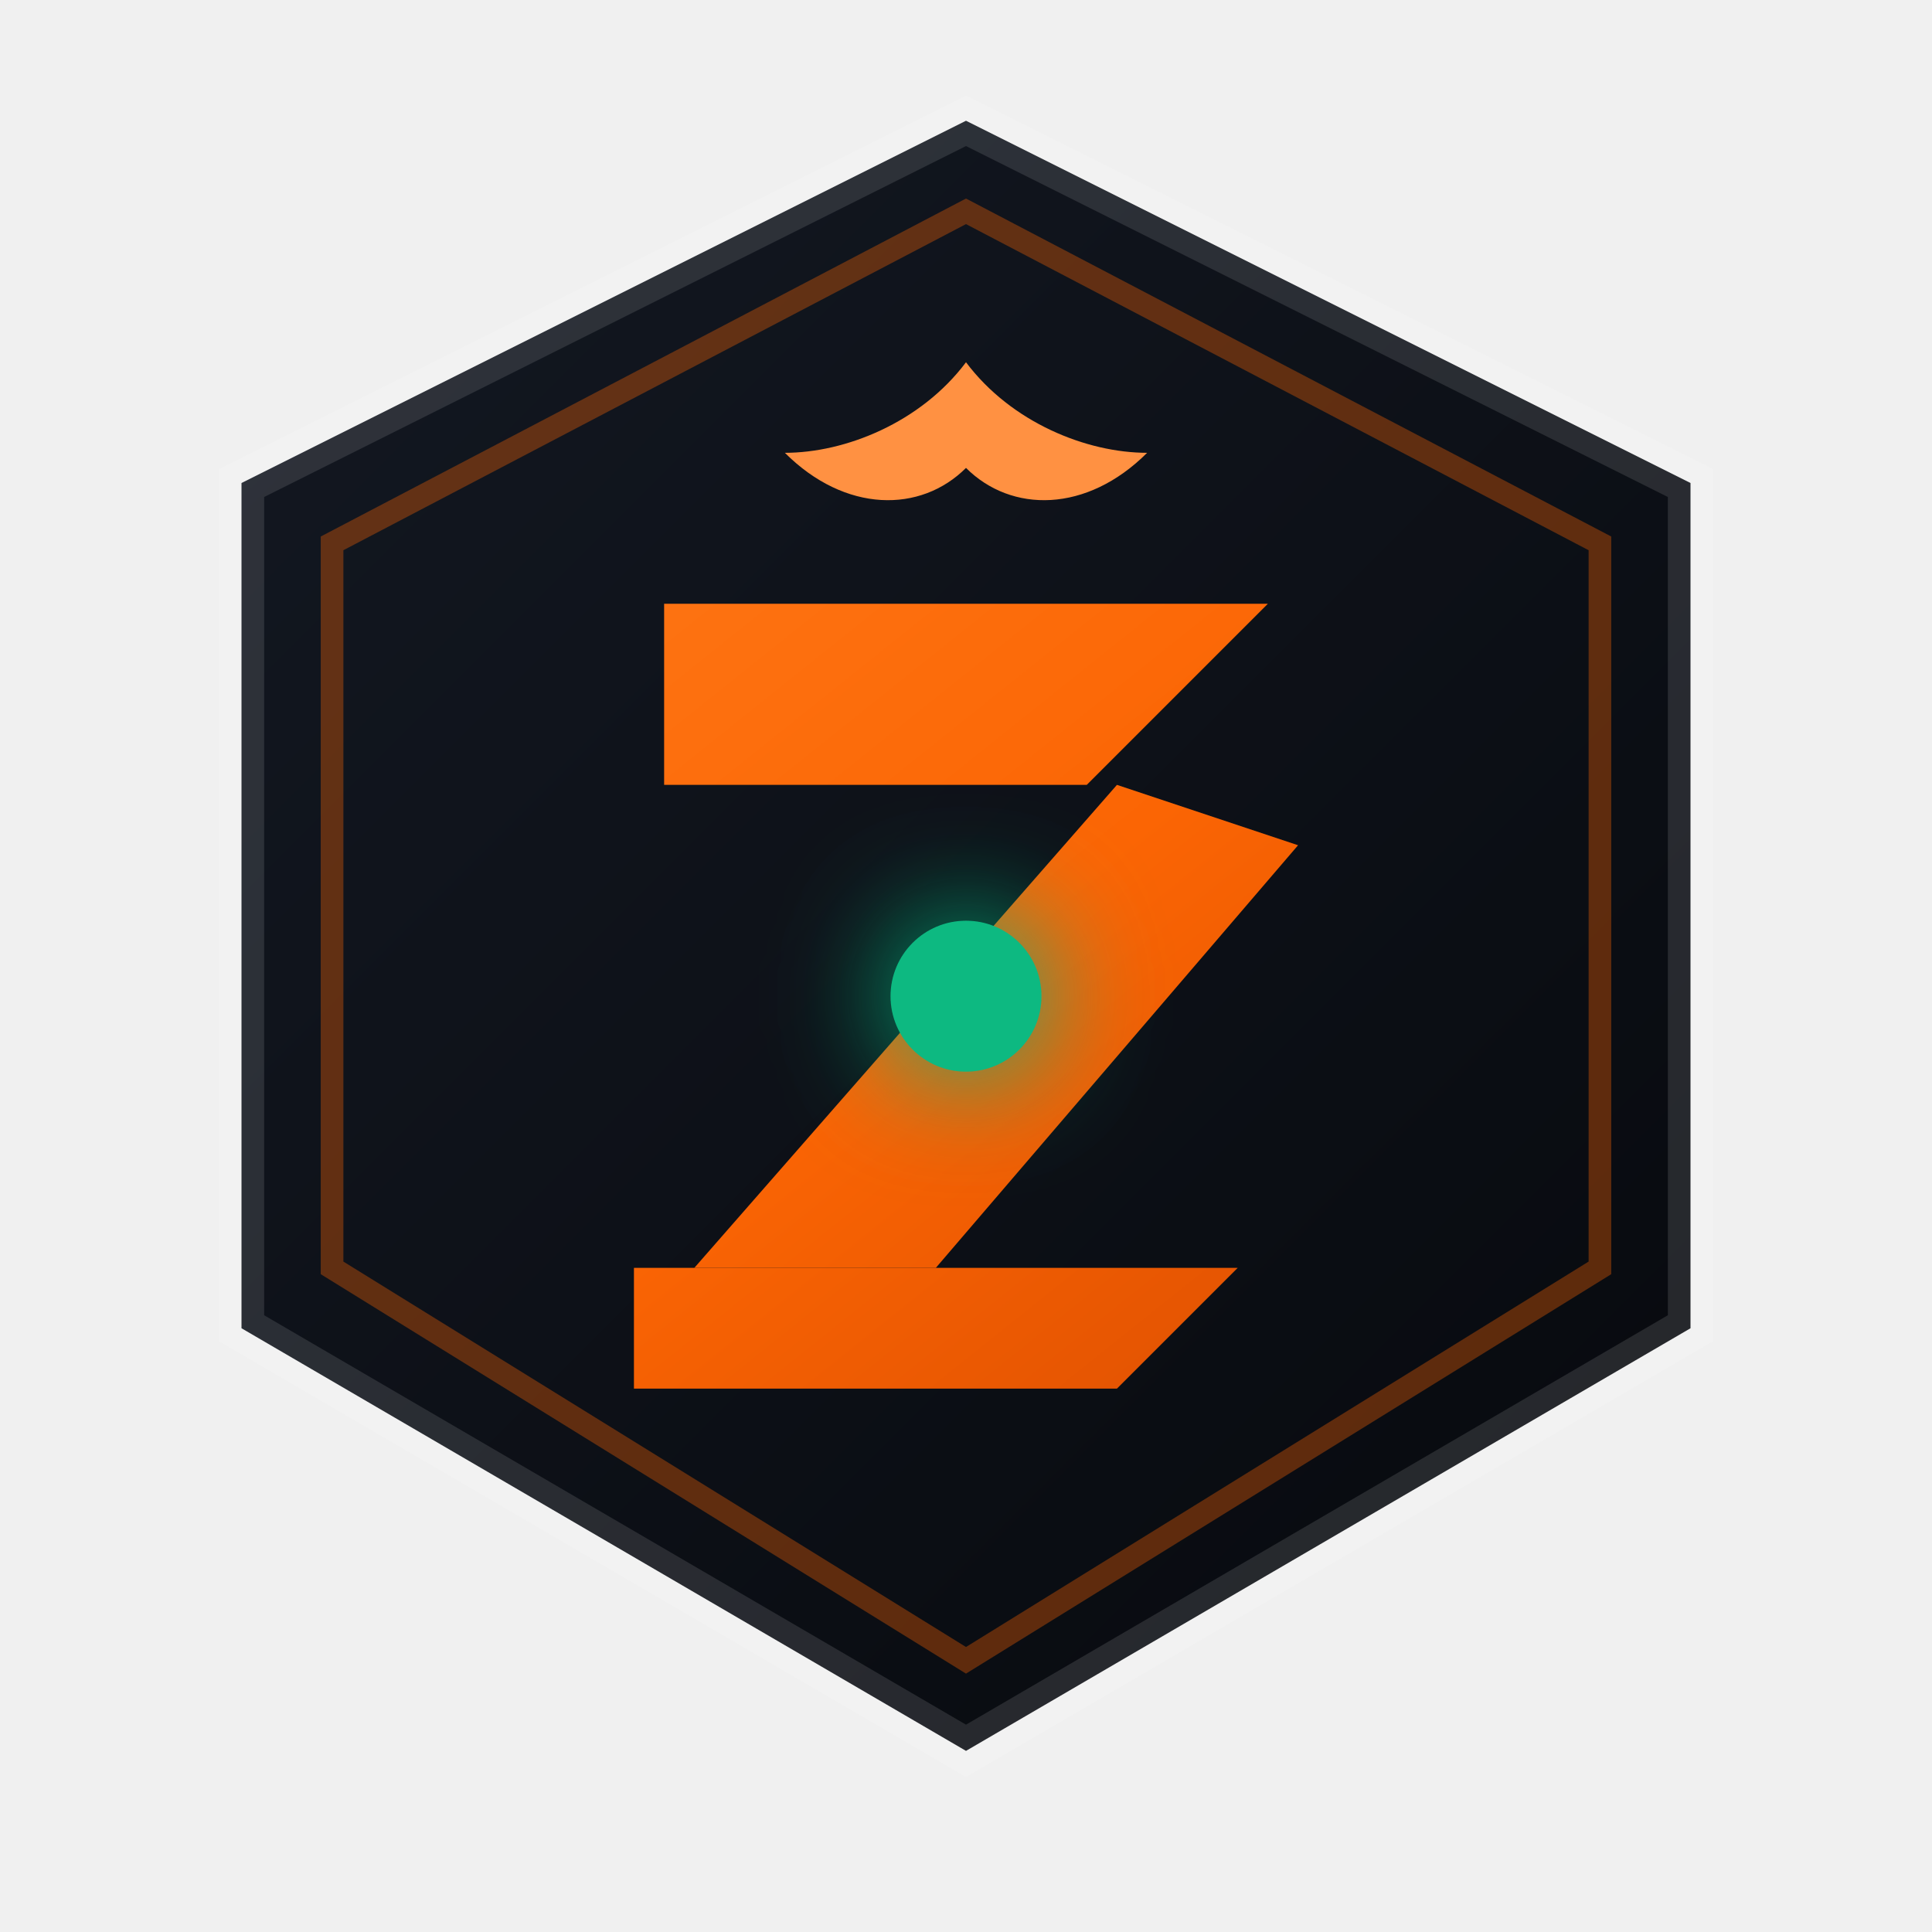
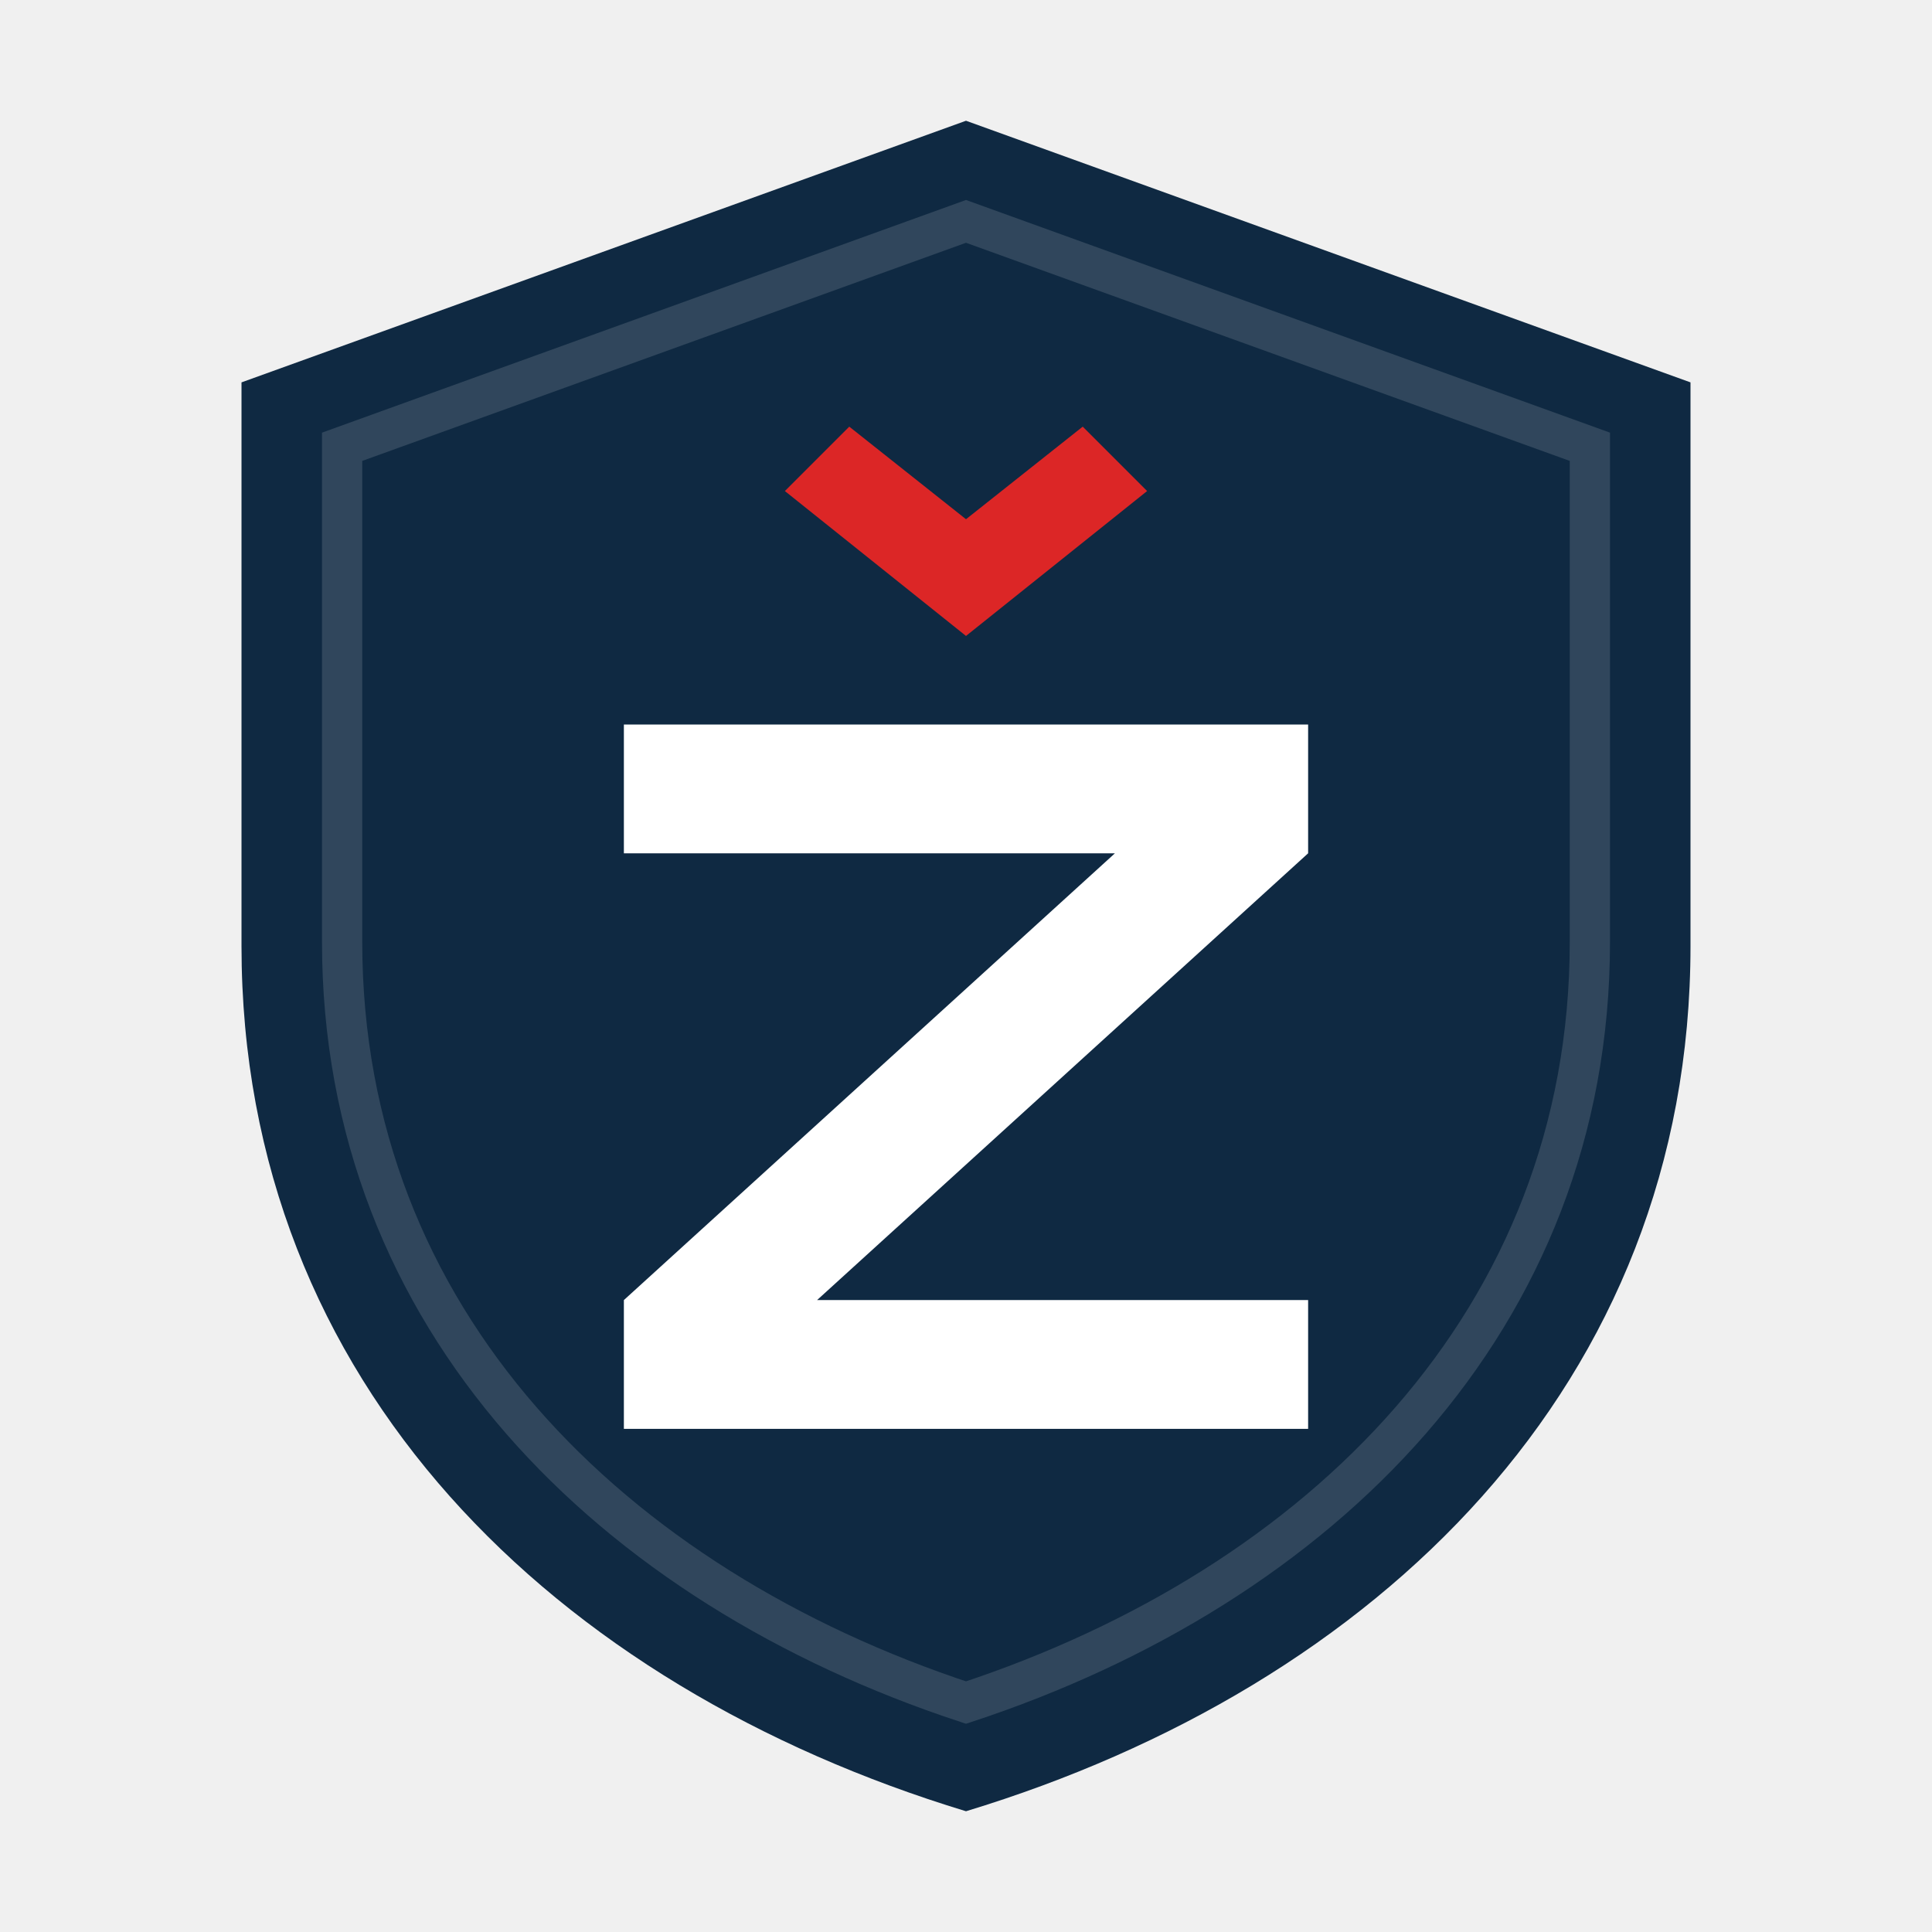
- <svg xmlns="http://www.w3.org/2000/svg" viewBox="0 0 64 64" fill="none">
-   <defs>
-     <linearGradient id="shieldBg" x1="4" y1="4" x2="60" y2="60" gradientUnits="userSpaceOnUse">
-       <stop offset="0%" stop-color="#141923" />
-       <stop offset="100%" stop-color="#06080c" />
-     </linearGradient>
-     <linearGradient id="orangeGlow" x1="16" y1="12" x2="48" y2="52" gradientUnits="userSpaceOnUse">
-       <stop offset="0%" stop-color="#ff7b1a" />
-       <stop offset="50%" stop-color="#fb6504" />
-       <stop offset="100%" stop-color="#d44800" />
-     </linearGradient>
-     <linearGradient id="accentGlow" x1="20" y1="20" x2="44" y2="44" gradientUnits="userSpaceOnUse">
-       <stop offset="0%" stop-color="#10B981" />
-       <stop offset="100%" stop-color="#059669" />
-     </linearGradient>
-     <filter id="glowFilter" x="-20%" y="-20%" width="140%" height="140%" filterUnits="userSpaceOnUse">
-       <feGaussianBlur stdDeviation="2" result="blur" />
-       <feComposite in="SourceGraphic" in2="blur" operator="over" />
-     </filter>
-   </defs>
-   <polygon points="32,4 56,16 56,44 32,58 8,44 8,16" fill="url(#shieldBg)" stroke="rgba(255, 255, 255, 0.12)" stroke-width="1.5" />
-   <polygon points="32,7 53,18 53,42 32,55 11,42 11,18" fill="none" stroke="#fb6504" stroke-width="0.75" stroke-opacity="0.35" />
-   <path d="M22 20H42L36 26H22Z" fill="url(#orangeGlow)" />
-   <path d="M37 26L23 42H31L43 28L37 26Z" fill="url(#orangeGlow)" />
-   <path d="M21 42H41L37 46H21V42Z" fill="url(#orangeGlow)" />
-   <path d="M32 12C33.5 14 36 15 38 15C36 17 33.5 17 32 15.5C30.5 17 28 17 26 15C28 15 30.5 14 32 12Z" fill="#ff9142" />
-   <circle cx="32" cy="33" r="2.5" fill="#10B981" filter="url(#glowFilter)" />
+ <svg xmlns="http://www.w3.org/2000/svg" viewBox="0 0 48 48" fill="none">
+   <path d="M24 3L42 9.5V23.5C42 34.4 34.2 41.9 24 45C13.8 41.9 6 34.4 6 23.5V9.5L24 3Z" fill="#0F2942" />
+   <path d="M24 5.5L39.5 11.1V23.4C39.5 32.8 32.8 39.4 24 42.3C15.2 39.4 8.5 32.8 8.5 23.4V11.1L24 5.5Z" stroke="#FFFFFF" stroke-opacity="0.14" stroke-width="1" />
+   <path d="M19.5 12.2L24 15.8L28.5 12.2L26.9 10.6L24 12.9L21.1 10.6L19.5 12.2Z" fill="#DC2626" />
+   <path d="M15.5 18H32.5V21.2L20.3 32.3H32.5V35.5H15.5V32.3L27.7 21.2H15.5V18Z" fill="#FFFFFF" />
</svg>
